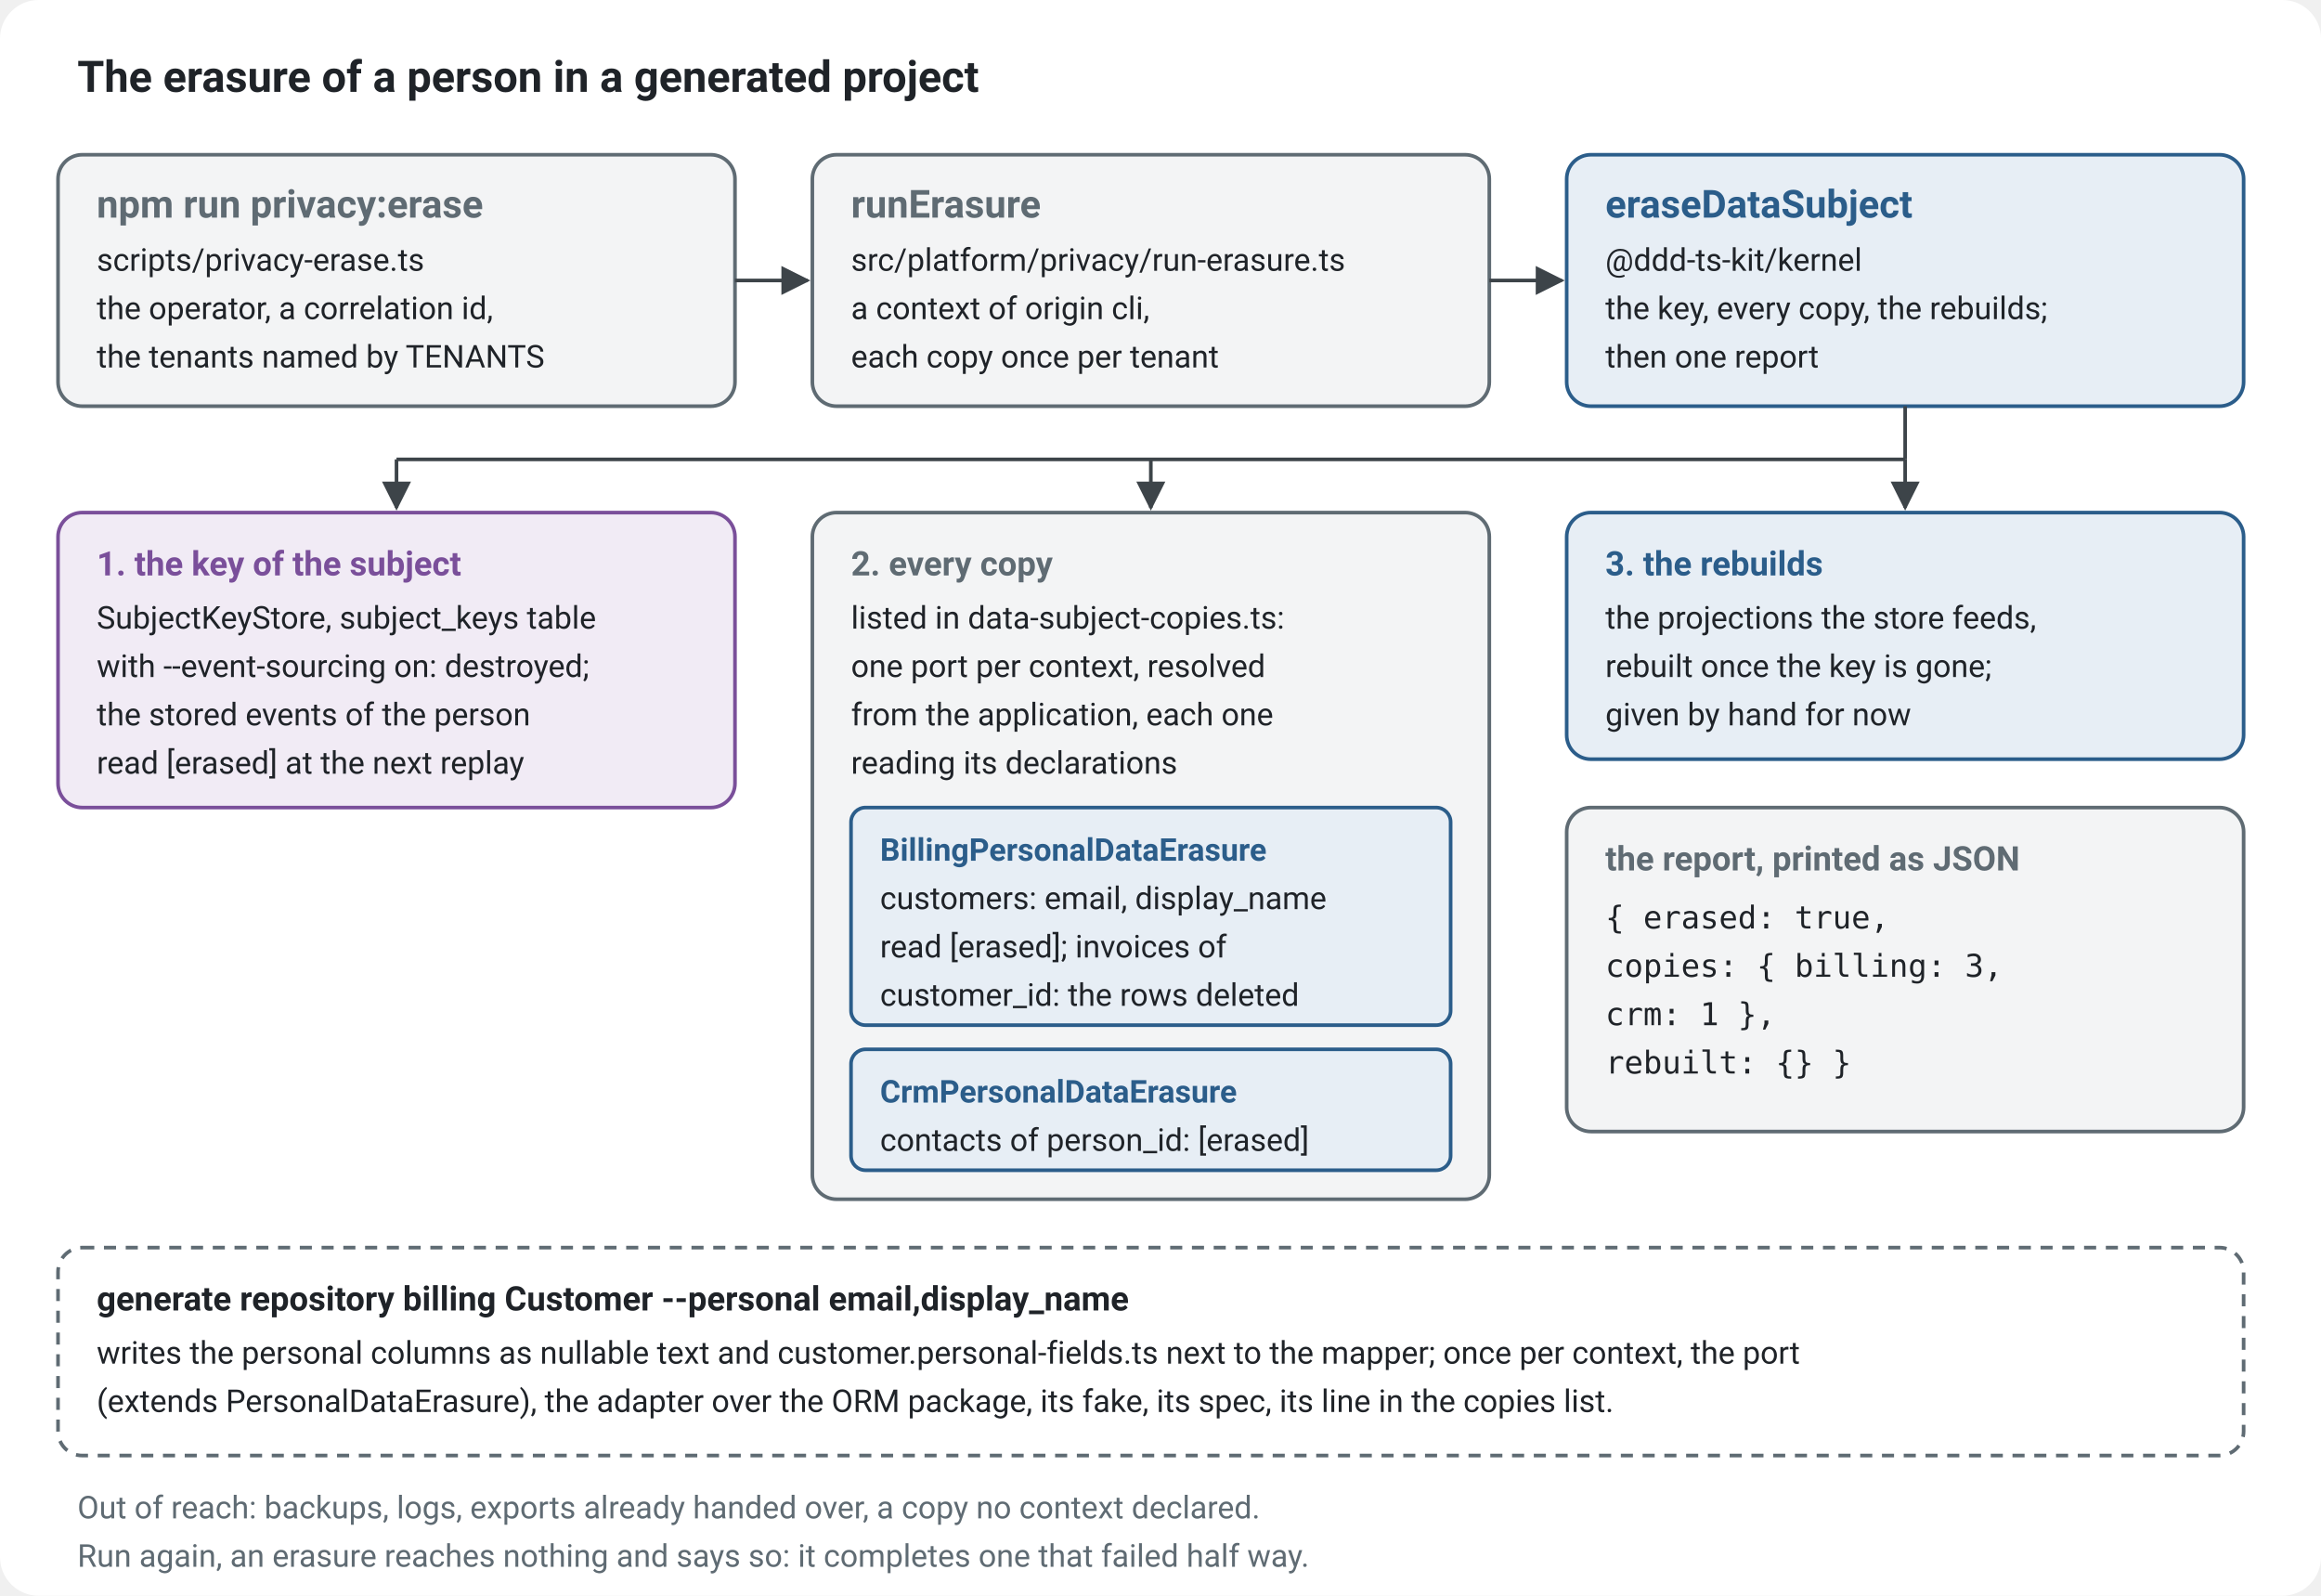
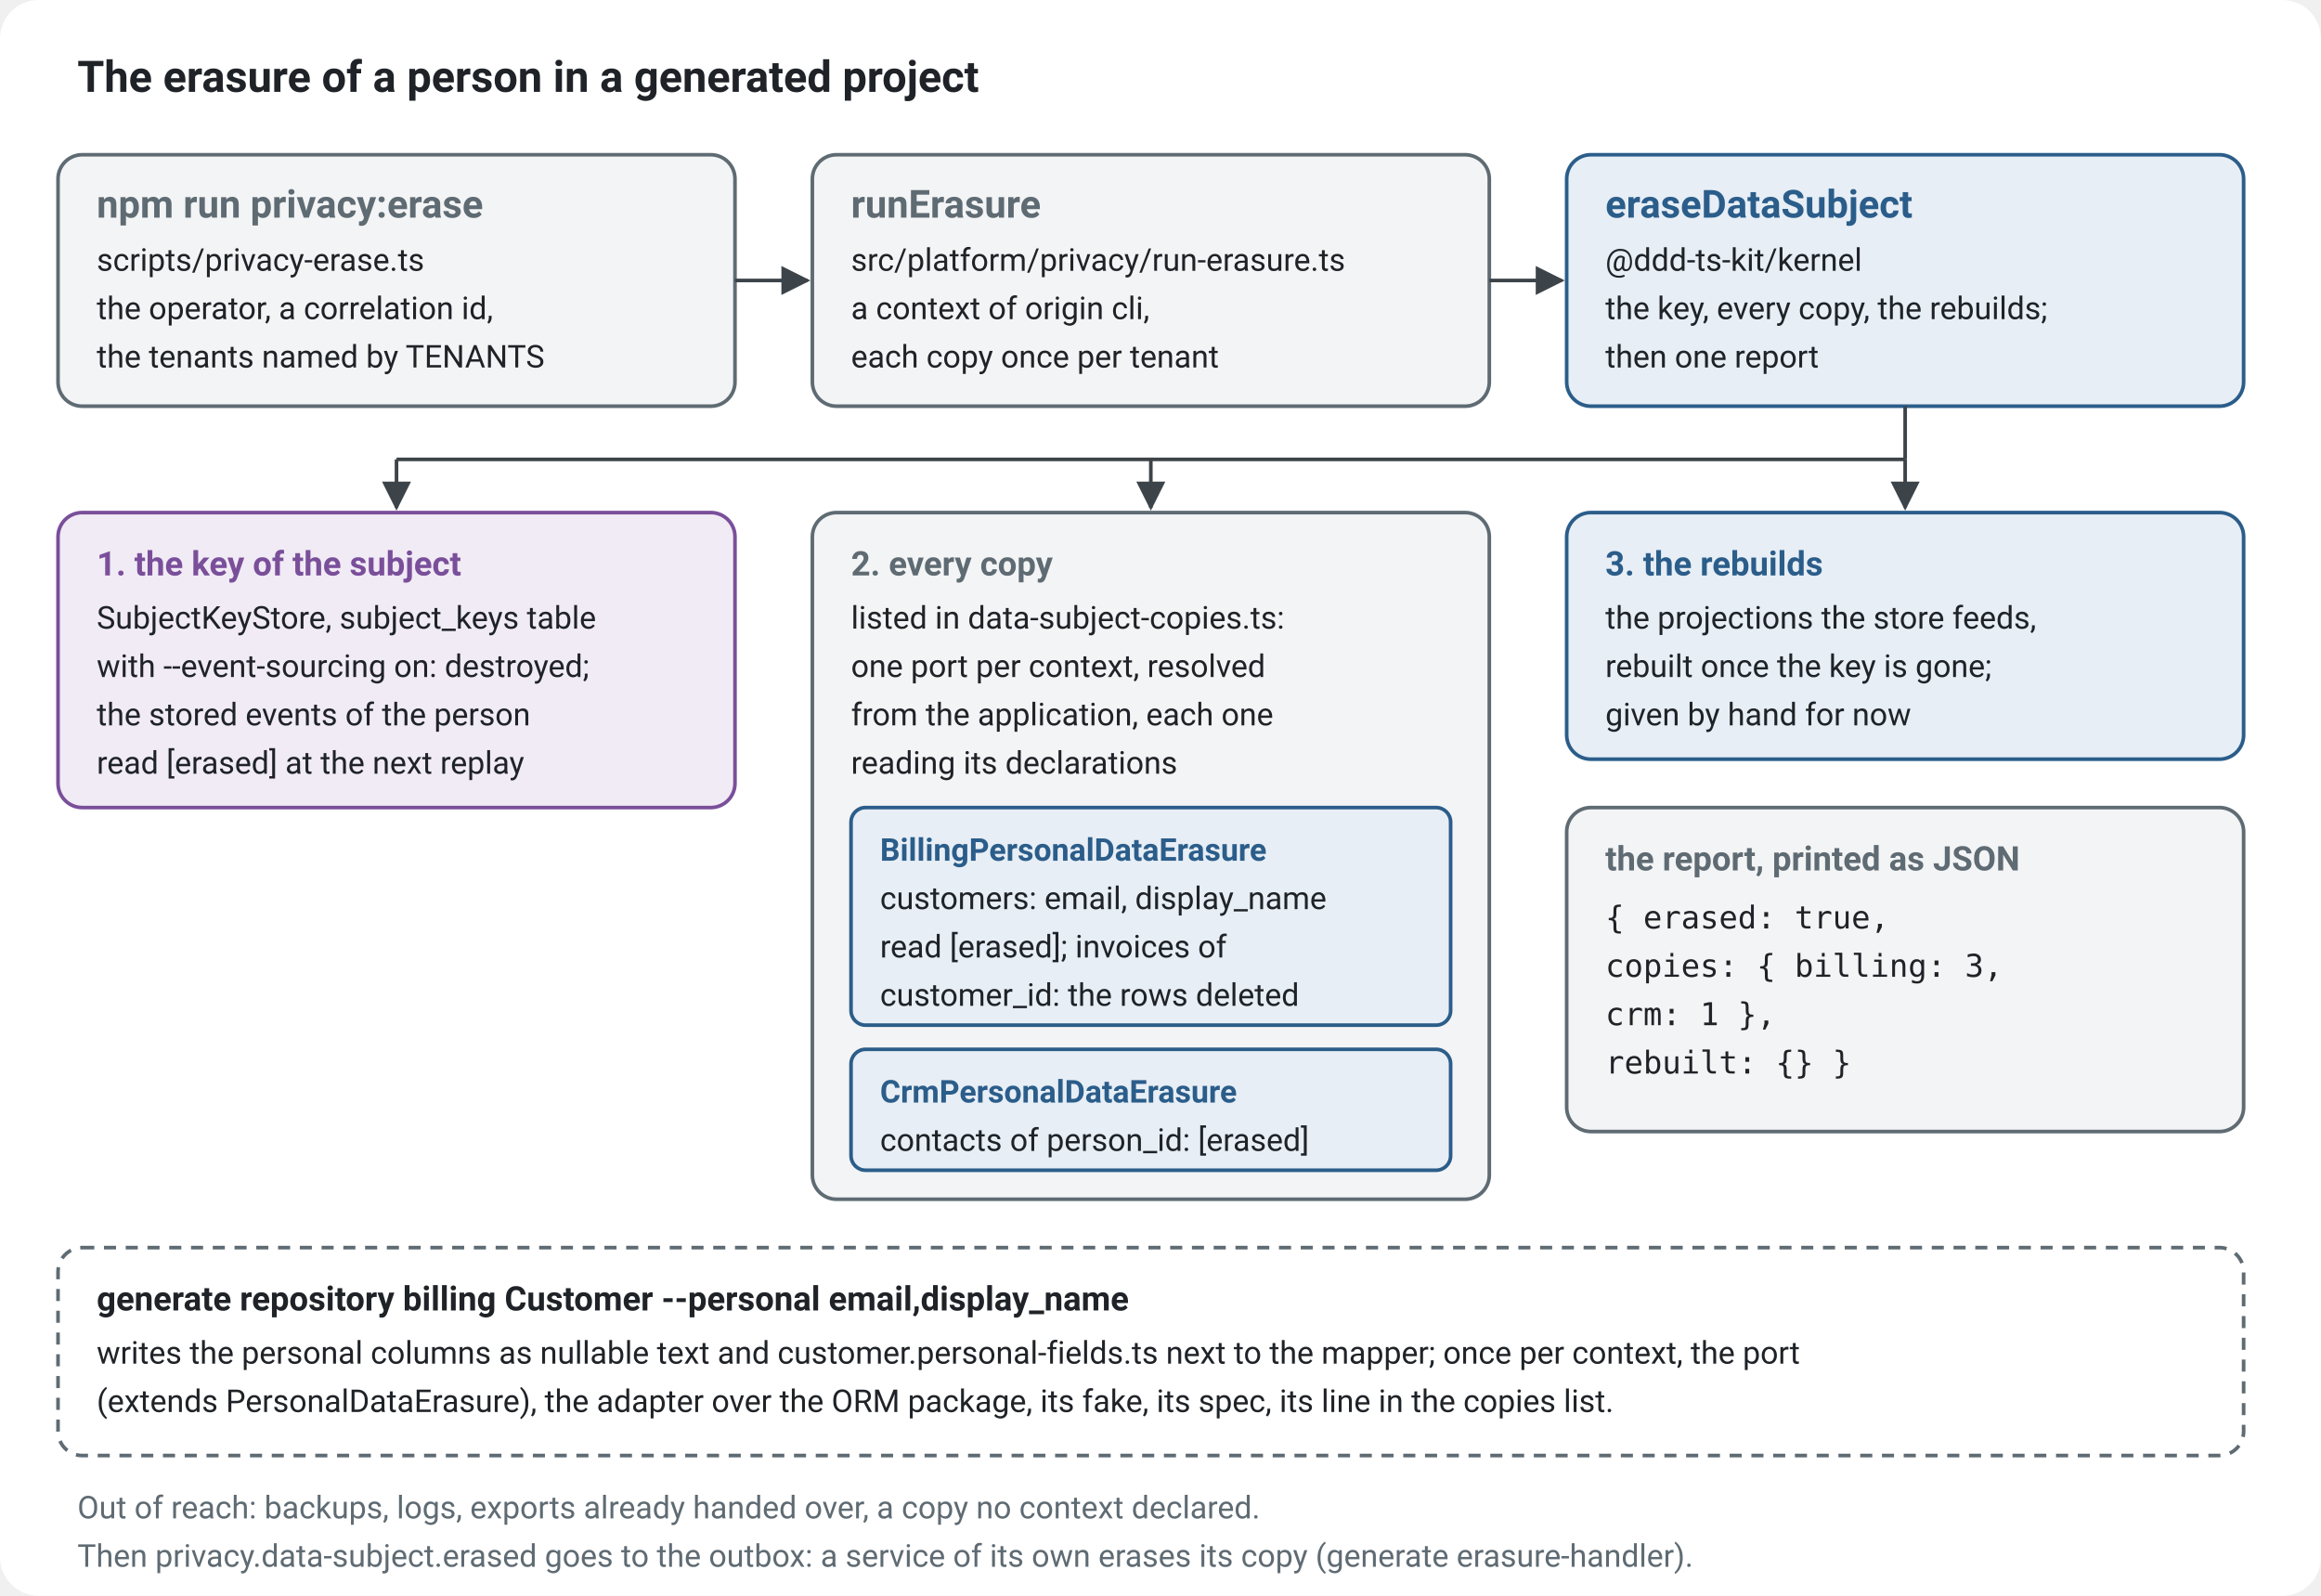
<svg xmlns="http://www.w3.org/2000/svg" viewBox="0 0 960 660" width="960" height="660" role="img" aria-labelledby="title desc" font-family="system-ui, -apple-system, 'Segoe UI', Roboto, sans-serif">
  <defs>
    <marker id="arrow" viewBox="0 0 10 10" refX="9" refY="5" markerWidth="8" markerHeight="8" orient="auto-start-reverse">
      <path d="M0,0 L10,5 L0,10 z" fill="#3d4449" />
    </marker>
  </defs>
  <rect width="960" height="660" rx="16" fill="#ffffff" />
  <text x="32" y="38" font-size="18" font-weight="600" fill="#1f2328">The erasure of a person in a generated project</text>
  <rect x="24" y="64" width="280" height="104" rx="10" fill="#f3f4f5" stroke="#5f6b73" stroke-width="1.5" />
  <text x="40" y="90" font-size="16" font-weight="700" fill="#5f6b73">npm run privacy:erase</text>
  <text x="40" y="112" font-size="13" fill="#1f2328">scripts/privacy-erase.ts</text>
  <text x="40" y="132" font-size="13" fill="#1f2328">the operator, a correlation id,</text>
  <text x="40" y="152" font-size="13" fill="#1f2328">the tenants named by TENANTS</text>
  <line x1="304" y1="116" x2="334" y2="116" stroke="#3d4449" stroke-width="1.5" marker-end="url(#arrow)" />
  <rect x="336" y="64" width="280" height="104" rx="10" fill="#f3f4f5" stroke="#5f6b73" stroke-width="1.5" />
  <text x="352" y="90" font-size="16" font-weight="700" fill="#5f6b73">runErasure</text>
  <text x="352" y="112" font-size="13" fill="#1f2328">src/platform/privacy/run-erasure.ts</text>
  <text x="352" y="132" font-size="13" fill="#1f2328">a context of origin cli,</text>
  <text x="352" y="152" font-size="13" fill="#1f2328">each copy once per tenant</text>
  <line x1="616" y1="116" x2="646" y2="116" stroke="#3d4449" stroke-width="1.5" marker-end="url(#arrow)" />
  <rect x="648" y="64" width="280" height="104" rx="10" fill="#e7eef5" stroke="#2b5d8a" stroke-width="1.5" />
  <text x="664" y="90" font-size="16" font-weight="700" fill="#2b5d8a">eraseDataSubject</text>
  <text x="664" y="112" font-size="13" fill="#1f2328">@ddd-ts-kit/kernel</text>
  <text x="664" y="132" font-size="13" fill="#1f2328">the key, every copy, the rebuilds;</text>
  <text x="664" y="152" font-size="13" fill="#1f2328">then one report</text>
  <line x1="788" y1="168" x2="788" y2="190" stroke="#3d4449" stroke-width="1.5" />
  <line x1="164" y1="190" x2="788" y2="190" stroke="#3d4449" stroke-width="1.5" />
  <line x1="164" y1="190" x2="164" y2="210" stroke="#3d4449" stroke-width="1.5" marker-end="url(#arrow)" />
  <line x1="476" y1="190" x2="476" y2="210" stroke="#3d4449" stroke-width="1.5" marker-end="url(#arrow)" />
  <line x1="788" y1="190" x2="788" y2="210" stroke="#3d4449" stroke-width="1.5" marker-end="url(#arrow)" />
  <rect x="24" y="212" width="280" height="122" rx="10" fill="#f1ebf5" stroke="#7a4f9a" stroke-width="1.5" />
  <text x="40" y="238" font-size="14" font-weight="700" fill="#7a4f9a">1. the key of the subject</text>
  <text x="40" y="260" font-size="13" fill="#1f2328">SubjectKeyStore, subject_keys table</text>
  <text x="40" y="280" font-size="13" fill="#1f2328">with --event-sourcing on: destroyed;</text>
  <text x="40" y="300" font-size="13" fill="#1f2328">the stored events of the person</text>
  <text x="40" y="320" font-size="13" fill="#1f2328">read [erased] at the next replay</text>
  <rect x="336" y="212" width="280" height="284" rx="10" fill="#f3f4f5" stroke="#5f6b73" stroke-width="1.5" />
  <text x="352" y="238" font-size="14" font-weight="700" fill="#5f6b73">2. every copy</text>
  <text x="352" y="260" font-size="13" fill="#1f2328">listed in data-subject-copies.ts:</text>
  <text x="352" y="280" font-size="13" fill="#1f2328">one port per context, resolved</text>
  <text x="352" y="300" font-size="13" fill="#1f2328">from the application, each one</text>
  <text x="352" y="320" font-size="13" fill="#1f2328">reading its declarations</text>
  <rect x="352" y="334" width="248" height="90" rx="6" fill="#e7eef5" stroke="#2b5d8a" stroke-width="1.5" />
  <text x="364" y="356" font-size="13" font-weight="700" fill="#2b5d8a">BillingPersonalDataErasure</text>
  <text x="364" y="376" font-size="13" fill="#1f2328">customers: email, display_name</text>
  <text x="364" y="396" font-size="13" fill="#1f2328">read [erased]; invoices of</text>
  <text x="364" y="416" font-size="13" fill="#1f2328">customer_id: the rows deleted</text>
  <rect x="352" y="434" width="248" height="50" rx="6" fill="#e7eef5" stroke="#2b5d8a" stroke-width="1.5" />
  <text x="364" y="456" font-size="13" font-weight="700" fill="#2b5d8a">CrmPersonalDataErasure</text>
  <text x="364" y="476" font-size="13" fill="#1f2328">contacts of person_id: [erased]</text>
  <rect x="648" y="212" width="280" height="102" rx="10" fill="#e7eef5" stroke="#2b5d8a" stroke-width="1.5" />
  <text x="664" y="238" font-size="14" font-weight="700" fill="#2b5d8a">3. the rebuilds</text>
  <text x="664" y="260" font-size="13" fill="#1f2328">the projections the store feeds,</text>
  <text x="664" y="280" font-size="13" fill="#1f2328">rebuilt once the key is gone;</text>
  <text x="664" y="300" font-size="13" fill="#1f2328">given by hand for now</text>
  <rect x="648" y="334" width="280" height="134" rx="10" fill="#f3f4f5" stroke="#5f6b73" stroke-width="1.5" />
  <text x="664" y="360" font-size="14" font-weight="700" fill="#5f6b73">the report, printed as JSON</text>
  <text x="664" y="384" font-size="13" font-family="ui-monospace, SFMono-Regular, Menlo, monospace" fill="#1f2328">{ erased: true,</text>
  <text x="664" y="404" font-size="13" font-family="ui-monospace, SFMono-Regular, Menlo, monospace" fill="#1f2328">  copies: { billing: 3,</text>
  <text x="664" y="424" font-size="13" font-family="ui-monospace, SFMono-Regular, Menlo, monospace" fill="#1f2328">            crm: 1 },</text>
  <text x="664" y="444" font-size="13" font-family="ui-monospace, SFMono-Regular, Menlo, monospace" fill="#1f2328">  rebuilt: {} }</text>
  <rect x="24" y="516" width="904" height="86" rx="10" fill="#ffffff" stroke="#5f6b73" stroke-width="1.5" stroke-dasharray="5 4" />
  <text x="40" y="542" font-size="14" font-weight="700" fill="#1f2328">generate repository billing Customer --personal email,display_name</text>
  <text x="40" y="564" font-size="13" fill="#1f2328">writes the personal columns as nullable text and customer.personal-fields.ts next to the mapper; once per context, the port</text>
  <text x="40" y="584" font-size="13" fill="#1f2328">(extends PersonalDataErasure), the adapter over the ORM package, its fake, its spec, its line in the copies list.</text>
  <text x="32" y="628" font-size="13" fill="#5f6b73">Out of reach: backups, logs, exports already handed over, a copy no context declared.</text>
-   <text x="32" y="648" font-size="13" fill="#5f6b73">Run again, an erasure reaches nothing and says so: it completes one that failed half way.</text>
+   <text x="32" y="648" font-size="13" fill="#5f6b73">Then privacy.data-subject.erased goes to the outbox: a service of its own erases its copy (generate erasure-handler).</text>
</svg>
